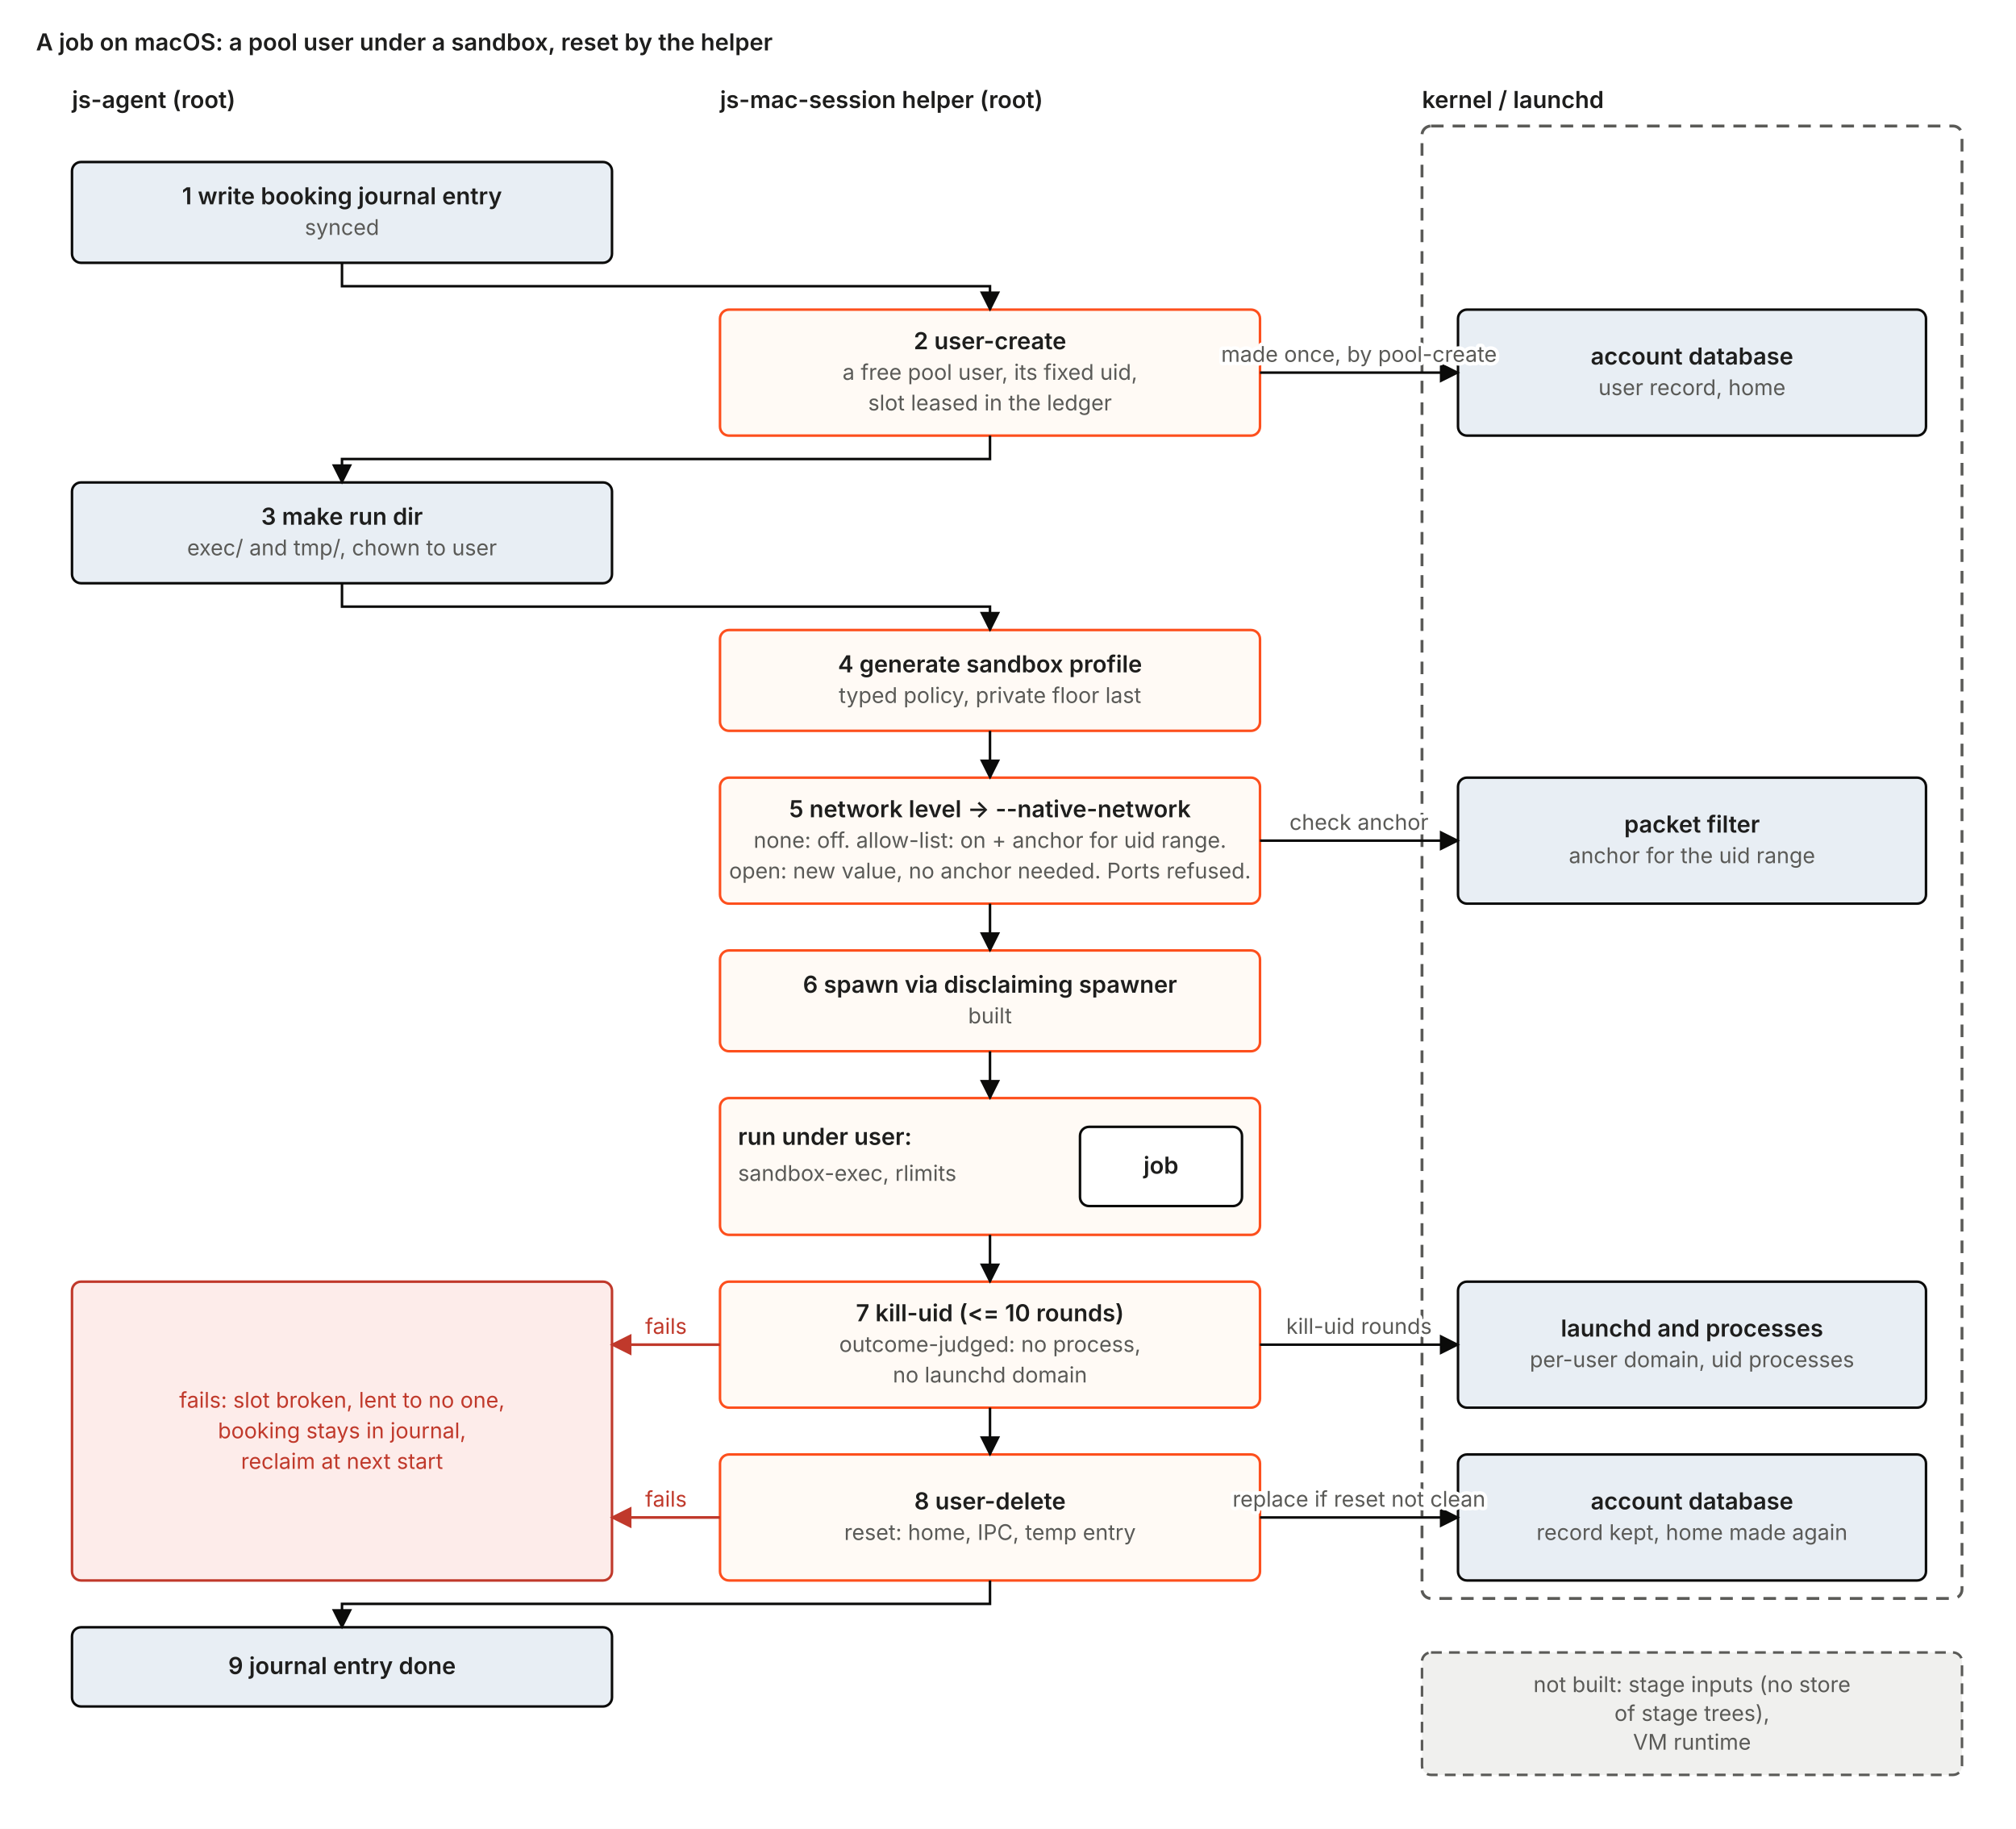
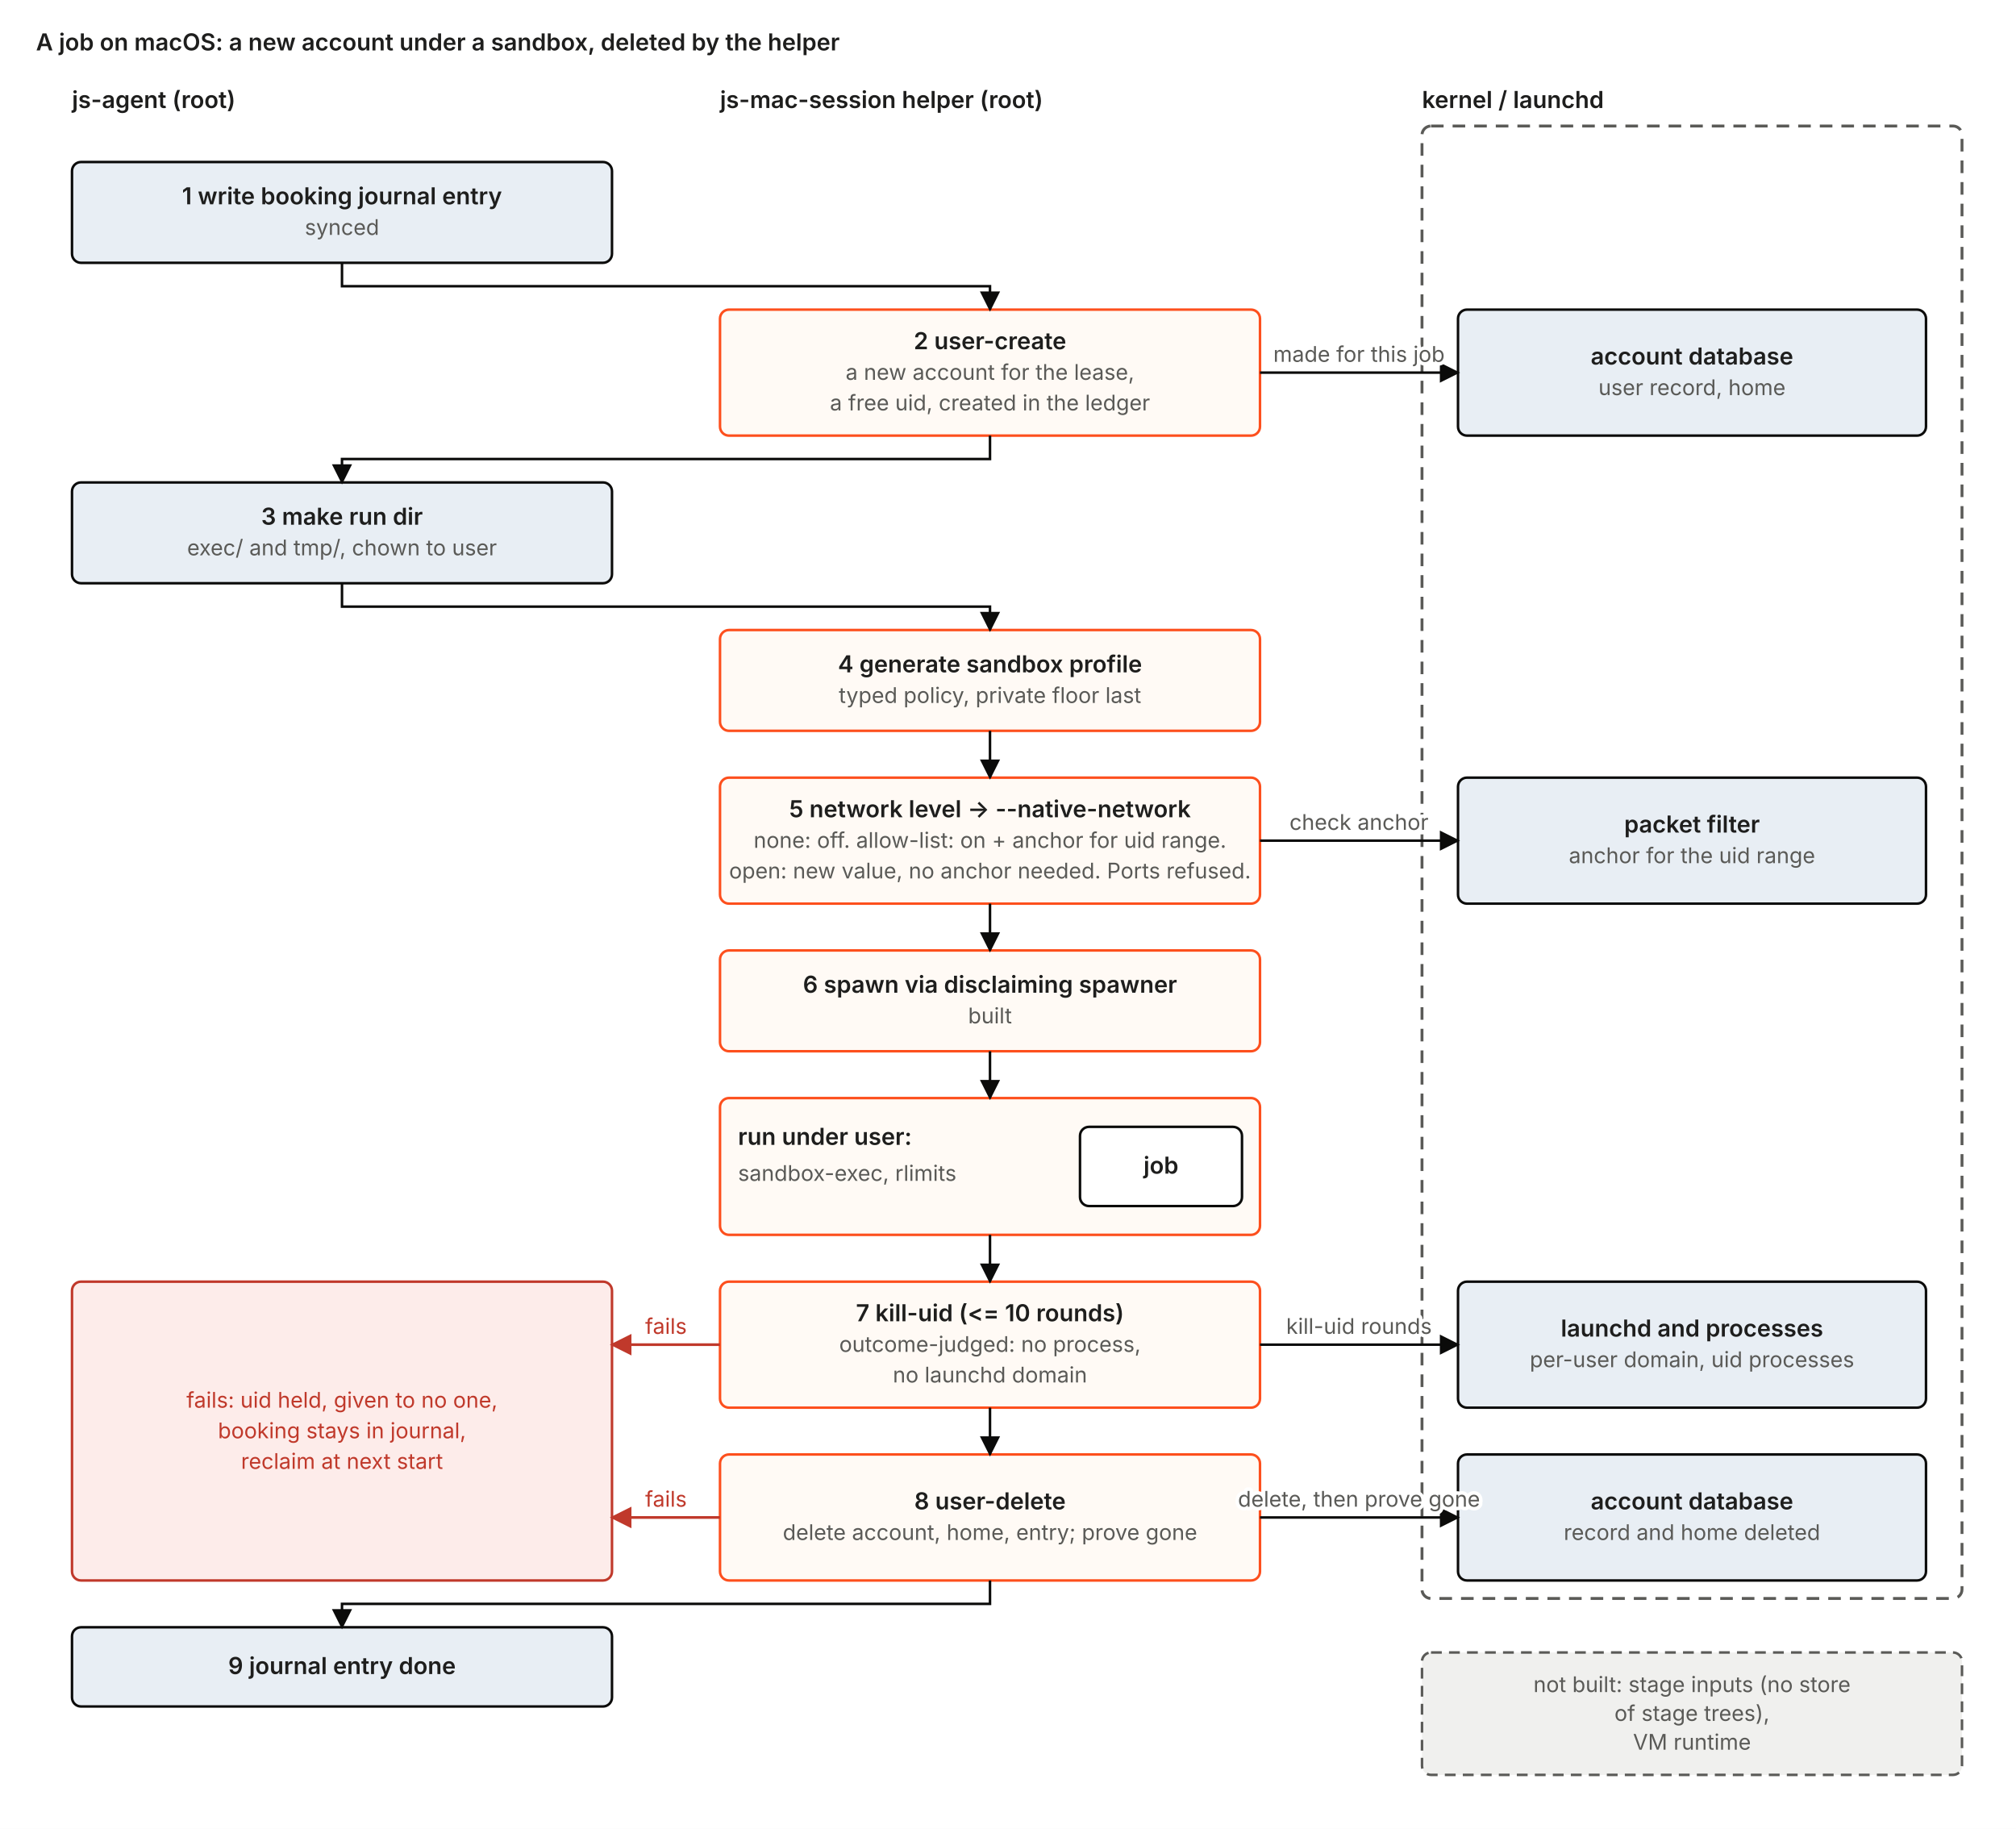
<svg xmlns="http://www.w3.org/2000/svg" viewBox="0 0 1120 1016" width="1120" height="1016" role="img" aria-label="Steps between the root agent, the root js-mac-session helper and the kernel when a job runs on macOS: throwaway user, sandbox profile, network policy, run, kill, delete, journal, with the failure path to quarantine.">
  <defs>
    <marker id="mac-execution-ak" viewBox="0 0 10 10" refX="9" refY="5" markerWidth="8" markerHeight="8" orient="auto-start-reverse">
      <path d="M0,0 L10,5 L0,10 z" fill="#0B0B0A" />
    </marker>
    <marker id="mac-execution-ao" viewBox="0 0 10 10" refX="9" refY="5" markerWidth="8" markerHeight="8" orient="auto-start-reverse">
      <path d="M0,0 L10,5 L0,10 z" fill="#FD4F1D" />
    </marker>
    <marker id="mac-execution-ar" viewBox="0 0 10 10" refX="9" refY="5" markerWidth="8" markerHeight="8" orient="auto-start-reverse">
      <path d="M0,0 L10,5 L0,10 z" fill="#C0392B" />
    </marker>
  </defs>
  <style>
.box{fill:#FFFFFF;stroke:#0B0B0A;stroke-width:1.4}
.box-b{fill:#E8EEF4;stroke:#0B0B0A;stroke-width:1.4}
.box-o{fill:#FFFAF5;stroke:#FD4F1D;stroke-width:1.4}
.box-a{fill:#FD4F1D;stroke:#FD4F1D;stroke-width:1.4}
.box-t{fill:none;stroke:#FD4F1D;stroke-width:2}
.box-p{fill:none;stroke:#5A5A57;stroke-width:1.6;stroke-dasharray:7 5}
.box-g{fill:#F0F0EE;stroke:#5A5A57;stroke-width:1.4}
.box-gd{fill:#F0F0EE;stroke:#5A5A57;stroke-width:1.4;stroke-dasharray:6 4}
.box-r{fill:#FDECEA;stroke:#C0392B;stroke-width:1.4}
.box-rd{fill:#FFFFFF;stroke:#C0392B;stroke-width:1.4;stroke-dasharray:6 4}
.box-n{fill:#E6F4EA;stroke:#2E7D32;stroke-width:1.4}
.ln{stroke:#0B0B0A;fill:none;stroke-width:1.4}
.ln-d{stroke:#0B0B0A;fill:none;stroke-width:1.4;stroke-dasharray:6 4}
.ln-o{stroke:#FD4F1D;fill:none;stroke-width:1.6}
.ln-r{stroke:#C0392B;fill:none;stroke-width:1.5}
.ln-rd{stroke:#C0392B;fill:none;stroke-width:1.5;stroke-dasharray:6 4}
text{fill:#1E1E1D;font-family:system-ui,-apple-system,'Segoe UI',sans-serif;font-size:13px}
.b{font-weight:600}
.t-m{fill:#5A5A57;font-size:12px}
.t-r{fill:#C0392B;font-size:12px}
.t-w{fill:#FFFFFF;font-weight:600}
.lbl{paint-order:stroke;stroke:#FFFFFF;stroke-width:4px;stroke-linejoin:round}
</style>
  <rect x="0" y="0" width="1120" height="1016" fill="#FFFFFF" />
-   <text x="20" y="28" class="b" text-anchor="start" font-size="16">A job on macOS: a pool user under a sandbox, reset by the helper</text>
+   <text x="20" y="28" class="b" text-anchor="start" font-size="16">A job on macOS: a new account under a sandbox, deleted by the helper</text>
  <text x="40" y="60" class="b" text-anchor="start">js-agent (root)</text>
  <text x="400" y="60" class="b" text-anchor="start">js-mac-session helper (root)</text>
  <text x="790" y="60" class="b" text-anchor="start">kernel / launchd</text>
  <rect x="40" y="90" width="300" height="56" rx="5" class="box-b" />
  <text x="190.0" y="113.5" class="b" text-anchor="middle">1  write booking journal entry</text>
  <text x="190.0" y="130.5" class="t-m" text-anchor="middle">synced</text>
  <rect x="400" y="172" width="300" height="70" rx="5" class="box-o" />
  <text x="550.0" y="194.0" class="b" text-anchor="middle">2  user-create</text>
-   <text x="550.0" y="211.0" class="t-m" text-anchor="middle">a free pool user, its fixed uid,</text>
-   <text x="550.0" y="228.0" class="t-m" text-anchor="middle">slot leased in the ledger</text>
+   <text x="550.0" y="211.0" class="t-m" text-anchor="middle">a new account for the lease,</text>
+   <text x="550.0" y="228.0" class="t-m" text-anchor="middle">a free uid, created in the ledger</text>
  <rect x="40" y="268" width="300" height="56" rx="5" class="box-b" />
  <text x="190.0" y="291.5" class="b" text-anchor="middle">3  make run dir</text>
  <text x="190.0" y="308.5" class="t-m" text-anchor="middle">exec/ and tmp/, chown to user</text>
  <rect x="400" y="350" width="300" height="56" rx="5" class="box-o" />
  <text x="550.0" y="373.5" class="b" text-anchor="middle">4  generate sandbox profile</text>
  <text x="550.0" y="390.5" class="t-m" text-anchor="middle">typed policy, private floor last</text>
  <rect x="400" y="432" width="300" height="70" rx="5" class="box-o" />
  <text x="550.0" y="454.0" class="b" text-anchor="middle">5  network level -&gt; --native-network</text>
  <text x="550.0" y="471.0" class="t-m" text-anchor="middle">none: off. allow-list: on + anchor for uid range.</text>
  <text x="550.0" y="488.0" class="t-m" text-anchor="middle">open: new value, no anchor needed. Ports refused.</text>
  <rect x="400" y="528" width="300" height="56" rx="5" class="box-o" />
  <text x="550.0" y="551.5" class="b" text-anchor="middle">6  spawn via disclaiming spawner</text>
  <text x="550.0" y="568.5" class="t-m" text-anchor="middle">built</text>
  <rect x="400" y="610" width="300" height="76" rx="5" class="box-o" />
  <text x="410" y="636" class="b" text-anchor="start">run under user:</text>
  <text x="410" y="656" class="t-m" text-anchor="start">sandbox-exec, rlimits</text>
  <rect x="600" y="626" width="90" height="44" rx="5" class="box" />
  <text x="645.0" y="652.0" class="b" text-anchor="middle">job</text>
  <rect x="400" y="712" width="300" height="70" rx="5" class="box-o" />
  <text x="550.0" y="734.0" class="b" text-anchor="middle">7  kill-uid (&lt;= 10 rounds)</text>
  <text x="550.0" y="751.0" class="t-m" text-anchor="middle">outcome-judged: no process,</text>
  <text x="550.0" y="768.0" class="t-m" text-anchor="middle">no launchd domain</text>
  <rect x="400" y="808" width="300" height="70" rx="5" class="box-o" />
  <text x="550.0" y="838.5" class="b" text-anchor="middle">8  user-delete</text>
-   <text x="550.0" y="855.5" class="t-m" text-anchor="middle">reset: home, IPC, temp entry</text>
+   <text x="550.0" y="855.5" class="t-m" text-anchor="middle">delete account, home, entry; prove gone</text>
  <rect x="40" y="904" width="300" height="44" rx="5" class="box-b" />
  <text x="190.0" y="930.0" class="b" text-anchor="middle">9  journal entry done</text>
  <path d="M190,146 L190,159 L550,159 L550,172" class="ln" marker-end="url(#mac-execution-ak)" />
  <path d="M550,242 L550,255 L190,255 L190,268" class="ln" marker-end="url(#mac-execution-ak)" />
  <path d="M190,324 L190,337 L550,337 L550,350" class="ln" marker-end="url(#mac-execution-ak)" />
  <path d="M550,406 L550,419 L550,419 L550,432" class="ln" marker-end="url(#mac-execution-ak)" />
  <path d="M550,502 L550,515 L550,515 L550,528" class="ln" marker-end="url(#mac-execution-ak)" />
  <path d="M550,584 L550,597 L550,597 L550,610" class="ln" marker-end="url(#mac-execution-ak)" />
  <path d="M550,686 L550,699 L550,699 L550,712" class="ln" marker-end="url(#mac-execution-ak)" />
  <path d="M550,782 L550,795 L550,795 L550,808" class="ln" marker-end="url(#mac-execution-ak)" />
  <path d="M550,878 L550,891 L190,891 L190,904" class="ln" marker-end="url(#mac-execution-ak)" />
  <rect x="790" y="70" width="300" height="818" rx="5" class="box-p" />
  <rect x="810" y="172" width="260" height="70" rx="5" class="box-b" />
  <text x="940.0" y="202.5" class="b" text-anchor="middle">account database</text>
  <text x="940.0" y="219.5" class="t-m" text-anchor="middle">user record, home</text>
  <path d="M700,207.0 L810,207.0" class="ln" marker-end="url(#mac-execution-ak)" />
-   <text x="755" y="201.0" class="t-m lbl" text-anchor="middle">made once, by pool-create</text>
+   <text x="755" y="201.0" class="t-m lbl" text-anchor="middle">made for this job</text>
  <rect x="810" y="432" width="260" height="70" rx="5" class="box-b" />
  <text x="940.0" y="462.5" class="b" text-anchor="middle">packet filter</text>
  <text x="940.0" y="479.5" class="t-m" text-anchor="middle">anchor for the uid range</text>
  <path d="M700,467.0 L810,467.0" class="ln" marker-end="url(#mac-execution-ak)" />
  <text x="755" y="461.0" class="t-m lbl" text-anchor="middle">check anchor</text>
  <rect x="810" y="712" width="260" height="70" rx="5" class="box-b" />
  <text x="940.0" y="742.5" class="b" text-anchor="middle">launchd and processes</text>
  <text x="940.0" y="759.5" class="t-m" text-anchor="middle">per-user domain, uid processes</text>
  <path d="M700,747.0 L810,747.0" class="ln" marker-end="url(#mac-execution-ak)" />
  <text x="755" y="741.0" class="t-m lbl" text-anchor="middle">kill-uid rounds</text>
  <rect x="810" y="808" width="260" height="70" rx="5" class="box-b" />
  <text x="940.0" y="838.5" class="b" text-anchor="middle">account database</text>
-   <text x="940.0" y="855.5" class="t-m" text-anchor="middle">record kept, home made again</text>
+   <text x="940.0" y="855.5" class="t-m" text-anchor="middle">record and home deleted</text>
  <path d="M700,843.0 L810,843.0" class="ln" marker-end="url(#mac-execution-ak)" />
-   <text x="755" y="837.0" class="t-m lbl" text-anchor="middle">replace if reset not clean</text>
+   <text x="755" y="837.0" class="t-m lbl" text-anchor="middle">delete, then prove gone</text>
  <rect x="40" y="712" width="300" height="166" rx="5" class="box-r" />
-   <text x="190.0" y="782.0" class="t-r" text-anchor="middle">fails: slot broken, lent to no one,</text>
+   <text x="190.0" y="782.0" class="t-r" text-anchor="middle">fails: uid held, given to no one,</text>
  <text x="190.0" y="799.0" class="t-r" text-anchor="middle">booking stays in journal,</text>
  <text x="190.0" y="816.0" class="t-r" text-anchor="middle">reclaim at next start</text>
  <path d="M400,747.0 L340,747.0" class="ln-r" marker-end="url(#mac-execution-ar)" />
  <text x="370" y="741.0" class="t-r lbl" text-anchor="middle">fails</text>
  <path d="M400,843.0 L340,843.0" class="ln-r" marker-end="url(#mac-execution-ar)" />
  <text x="370" y="837.0" class="t-r lbl" text-anchor="middle">fails</text>
  <rect x="790" y="918" width="300" height="68" rx="5" class="box-gd" />
  <text x="940.0" y="940.0" class="t-m" text-anchor="middle">not built: stage inputs (no store</text>
  <text x="940.0" y="956.0" class="t-m" text-anchor="middle">of stage trees),</text>
  <text x="940.0" y="972.0" class="t-m" text-anchor="middle">VM runtime</text>
</svg>
